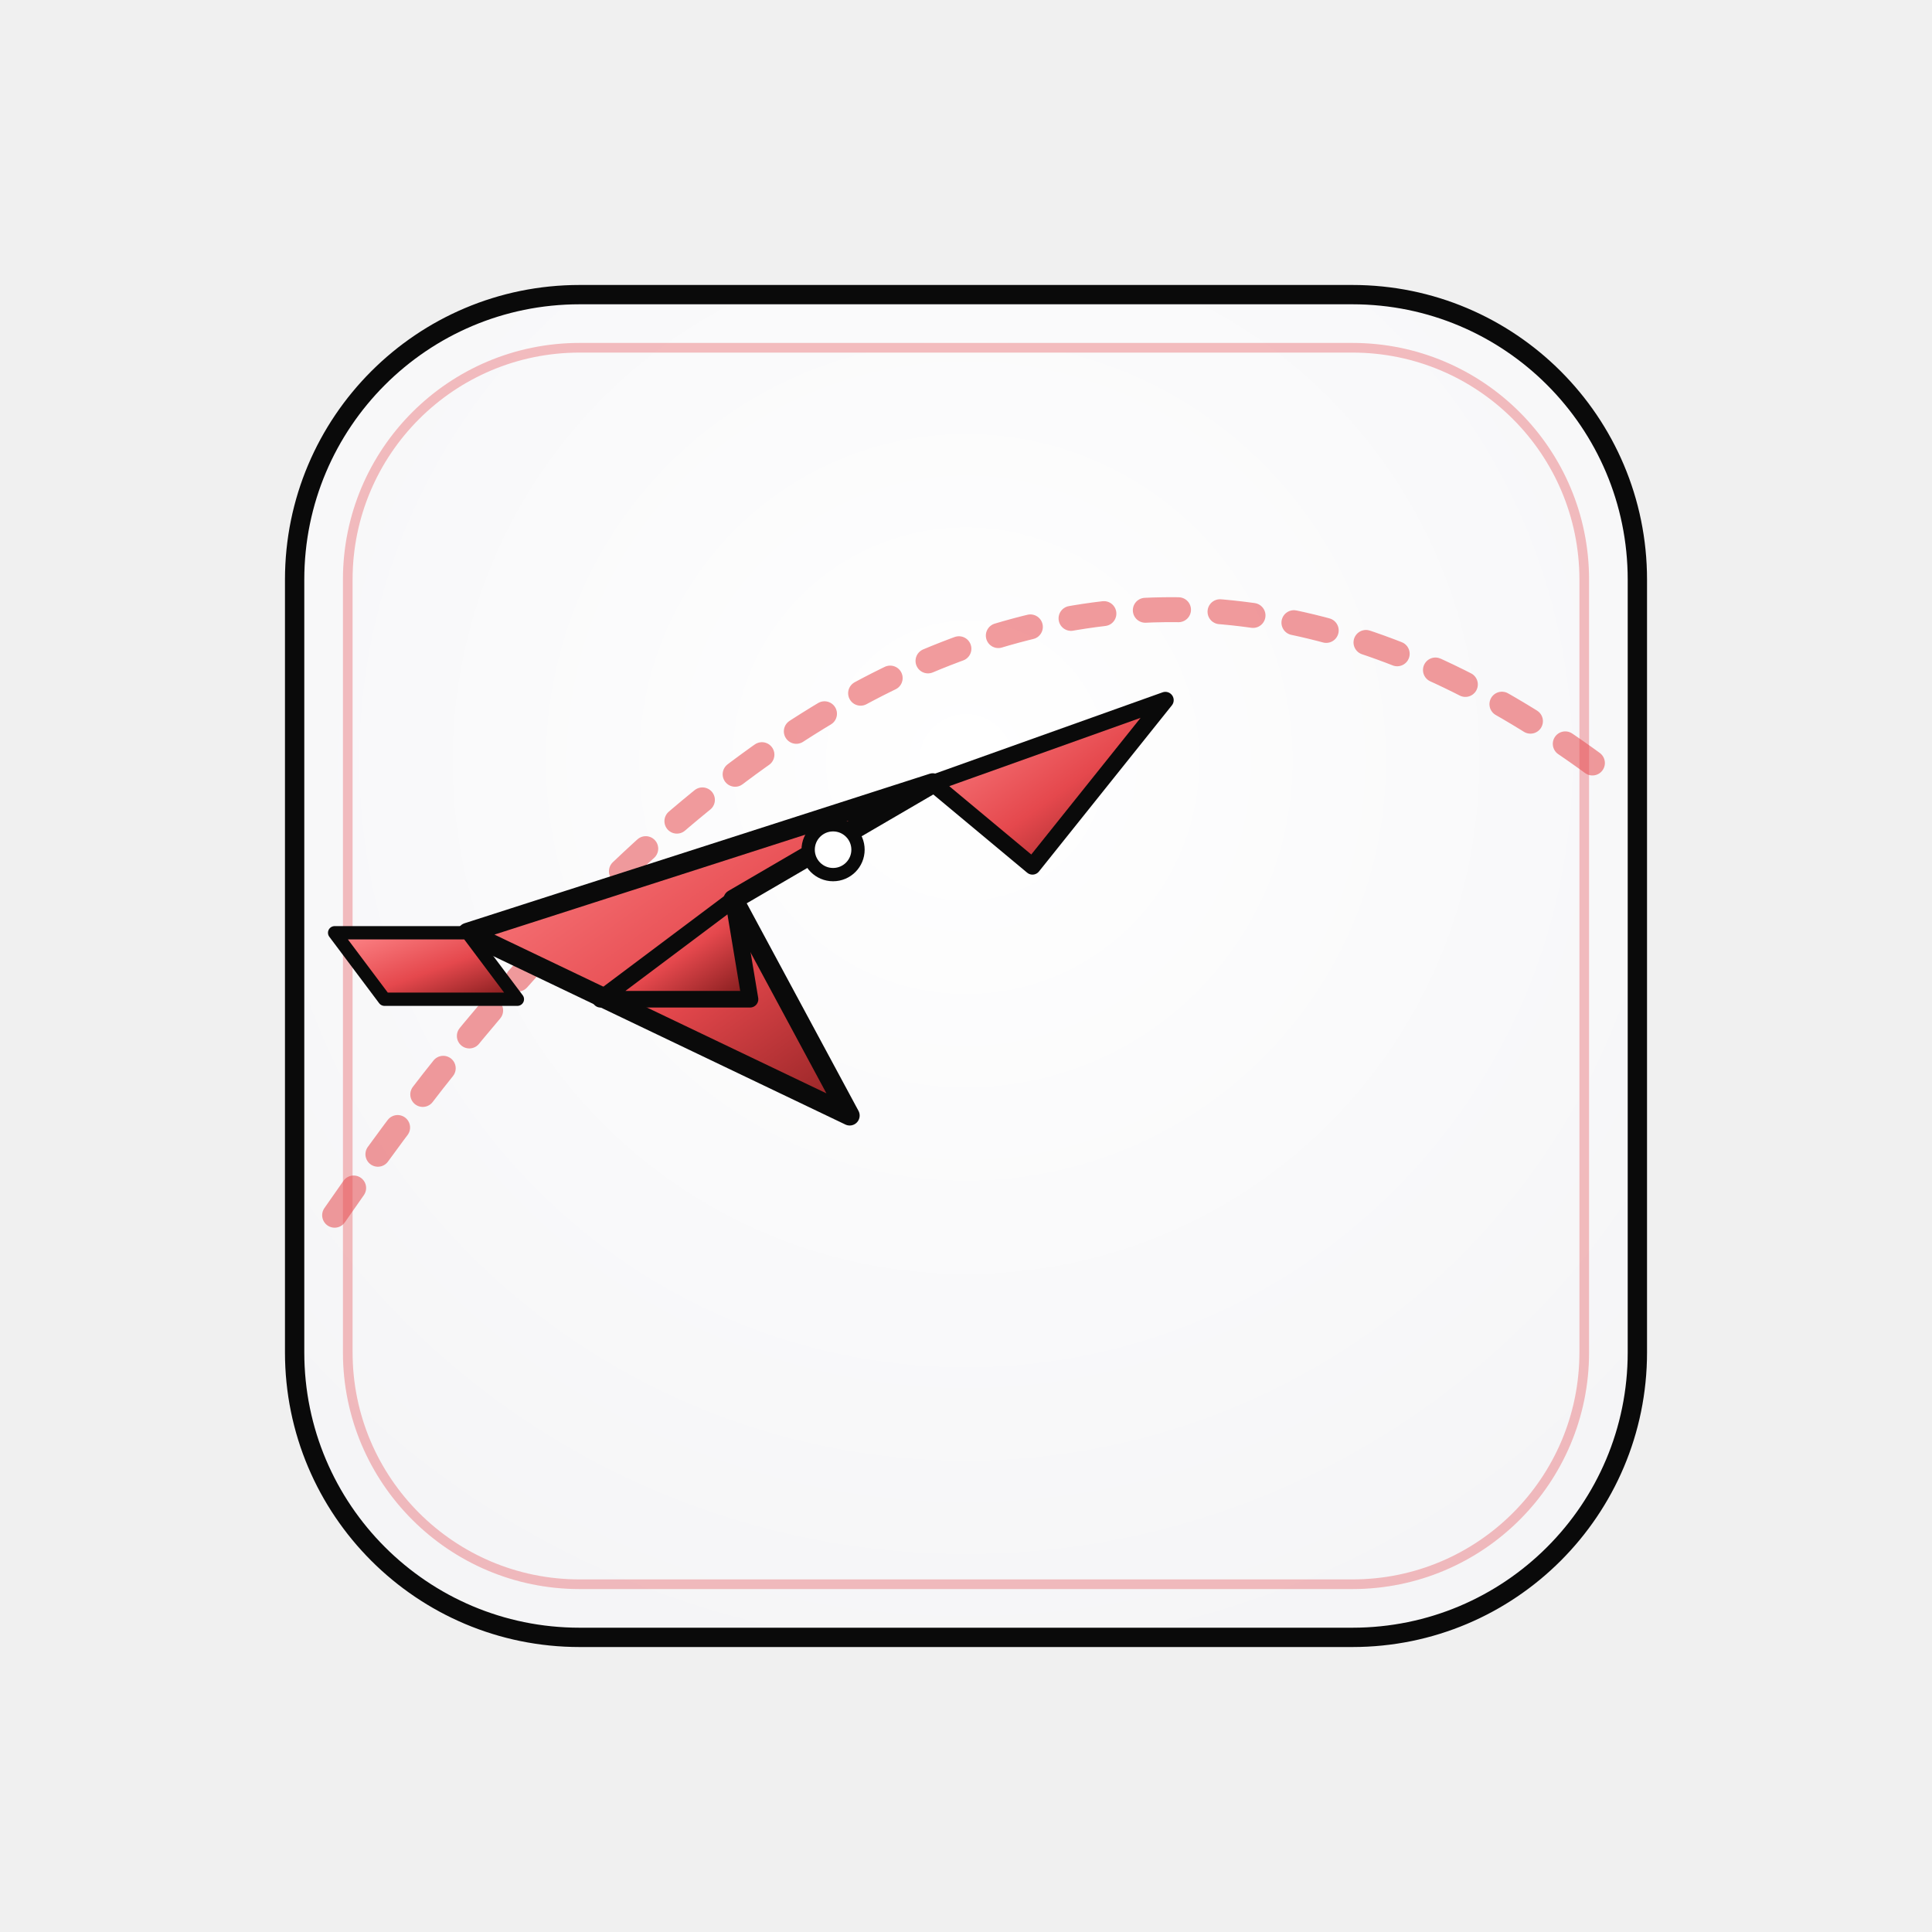
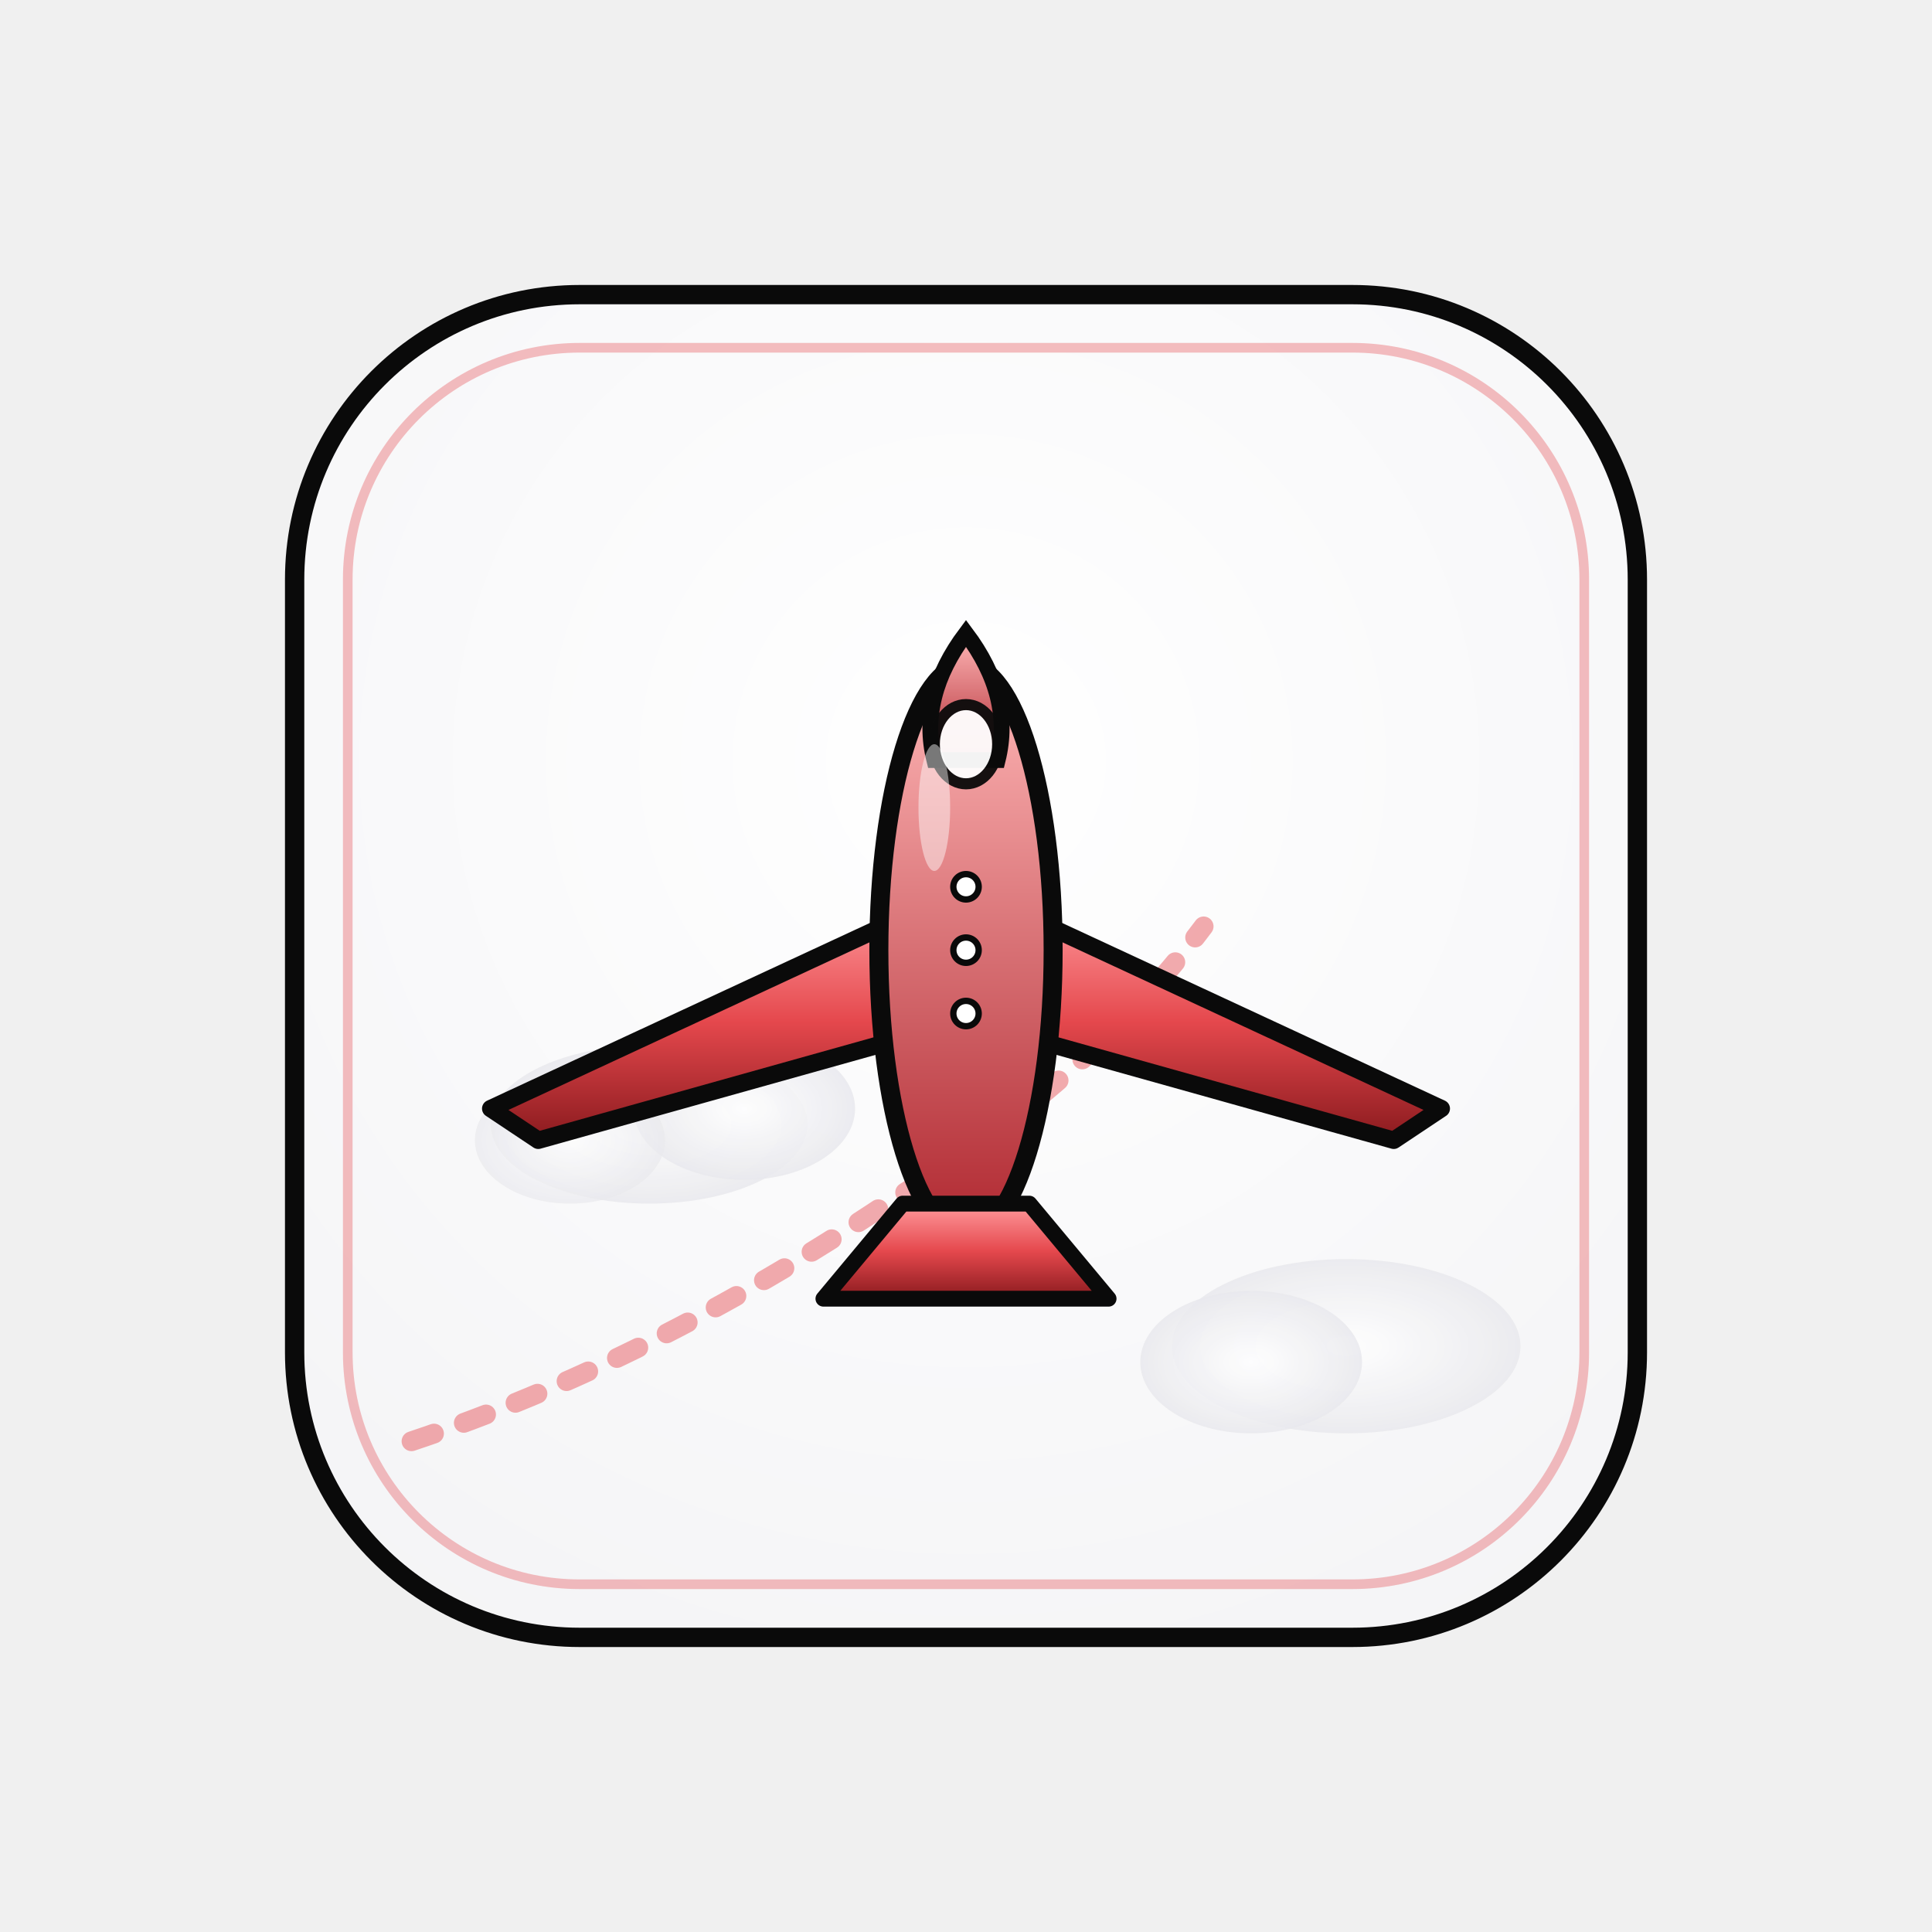
<svg xmlns="http://www.w3.org/2000/svg" viewBox="0 0 200 200" width="200" height="200">
  <defs>
    <radialGradient id="av-bg" cx="50%" cy="35%" r="75%">
      <stop offset="0%" stop-color="#ffffff" />
      <stop offset="100%" stop-color="#f4f4f6" />
    </radialGradient>
-     <linearGradient id="av-red" x1="0" y1="0" x2="1" y2="1">
-       <stop offset="0%" stop-color="#ff8a8d" />
-       <stop offset="55%" stop-color="#e5484d" />
-       <stop offset="100%" stop-color="#7a1818" />
+     <linearGradient id="av-red" x1="0" y1="0" x2="0" y2="1">
+       <stop offset="0%" stop-color="#ff9a9d" />
+       <stop offset="50%" stop-color="#e5484d" />
+       <stop offset="100%" stop-color="#8a1a1e" />
    </linearGradient>
+     <linearGradient id="av-red2" x1="0" y1="0" x2="0" y2="1">
+       <stop offset="0%" stop-color="#ffb8b8" />
+       <stop offset="100%" stop-color="#b02830" />
+     </linearGradient>
+     <radialGradient id="av-cloud" cx="50%" cy="50%" r="70%">
+       <stop offset="0%" stop-color="#ffffff" />
+       <stop offset="100%" stop-color="#e0e0e6" />
+     </radialGradient>
  </defs>
  <rect x="30" y="30" width="140" height="140" rx="30" fill="url(#av-bg)" />
  <rect x="30.5" y="30.5" width="139" height="139" rx="29.5" fill="none" stroke="#0a0a0a" stroke-width="2" />
  <rect x="36" y="36" width="128" height="128" rx="24" fill="none" stroke="rgba(229,72,77,.35)" stroke-width="1" />
-   <g transform="translate(100,100) scale(0.86) translate(-100,-100)">
-     <path d="M24 130 Q100 20 176 76" stroke="#e5484d" stroke-width="3" fill="none" stroke-linecap="round" opacity=".55" stroke-dasharray="4 5" />
-     <path d="M40 96 L96 78 L72 92 L86 118 Z" fill="url(#av-red)" stroke="#0a0a0a" stroke-width="2.4" stroke-linejoin="round" />
-     <path d="M96 78 L124 68 L108 88 Z" fill="url(#av-red)" stroke="#0a0a0a" stroke-width="2" stroke-linejoin="round" />
-     <path d="M72 92 L56 104 L74 104 Z" fill="url(#av-red)" stroke="#0a0a0a" stroke-width="2" stroke-linejoin="round" />
-     <circle cx="84" cy="86" r="3" fill="#fff" stroke="#0a0a0a" stroke-width="1.6" />
-     <path d="M40 96 L24 96 L30 104 L46 104 Z" fill="url(#av-red)" stroke="#0a0a0a" stroke-width="1.6" stroke-linejoin="round" />
+   <g transform="translate(100,100) scale(0.82) translate(-100,-100)">
+     <ellipse cx="60" cy="120" rx="20" ry="10" fill="url(#av-cloud)" opacity=".85" />
+     <ellipse cx="72" cy="118" rx="14" ry="9" fill="url(#av-cloud)" opacity=".85" />
+     <ellipse cx="50" cy="122" rx="12" ry="8" fill="url(#av-cloud)" opacity=".7" />
+     <ellipse cx="148" cy="148" rx="22" ry="11" fill="url(#av-cloud)" opacity=".85" />
+     <ellipse cx="136" cy="150" rx="14" ry="9" fill="url(#av-cloud)" opacity=".85" />
+     <path d="M30 160 Q60 150 90 130 Q115 115 130 95" stroke="#e5484d" stroke-width="2.5" fill="none" stroke-linecap="round" opacity=".45" stroke-dasharray="3 4" />
+     <path d="M96 92 L40 118 L46 122 L96 108 Z" fill="url(#av-red)" stroke="#0a0a0a" stroke-width="2.2" stroke-linejoin="round" />
+     <path d="M104 92 L160 118 L154 122 L104 108 Z" fill="url(#av-red)" stroke="#0a0a0a" stroke-width="2.2" stroke-linejoin="round" />
+     <ellipse cx="100" cy="98" rx="11" ry="36" fill="url(#av-red2)" stroke="#0a0a0a" stroke-width="2.4" />
+     <path d="M100 58 Q106 66 104 74 L96 74 Q94 66 100 58 Z" fill="url(#av-red2)" stroke="#0a0a0a" stroke-width="2" />
+     <path d="M92 130 L82 142 L118 142 L108 130 Z" fill="url(#av-red)" stroke="#0a0a0a" stroke-width="2" stroke-linejoin="round" />
+     <ellipse cx="100" cy="72" rx="4" ry="5" fill="#fff" stroke="#0a0a0a" stroke-width="1.4" opacity=".95" />
+     <circle cx="100" cy="90" r="1.6" fill="#fff" stroke="#0a0a0a" stroke-width=".8" />
+     <circle cx="100" cy="98" r="1.6" fill="#fff" stroke="#0a0a0a" stroke-width=".8" />
+     <circle cx="100" cy="106" r="1.6" fill="#fff" stroke="#0a0a0a" stroke-width=".8" />
+     <ellipse cx="96" cy="80" rx="2" ry="8" fill="#fff" opacity=".45" />
  </g>
</svg>
